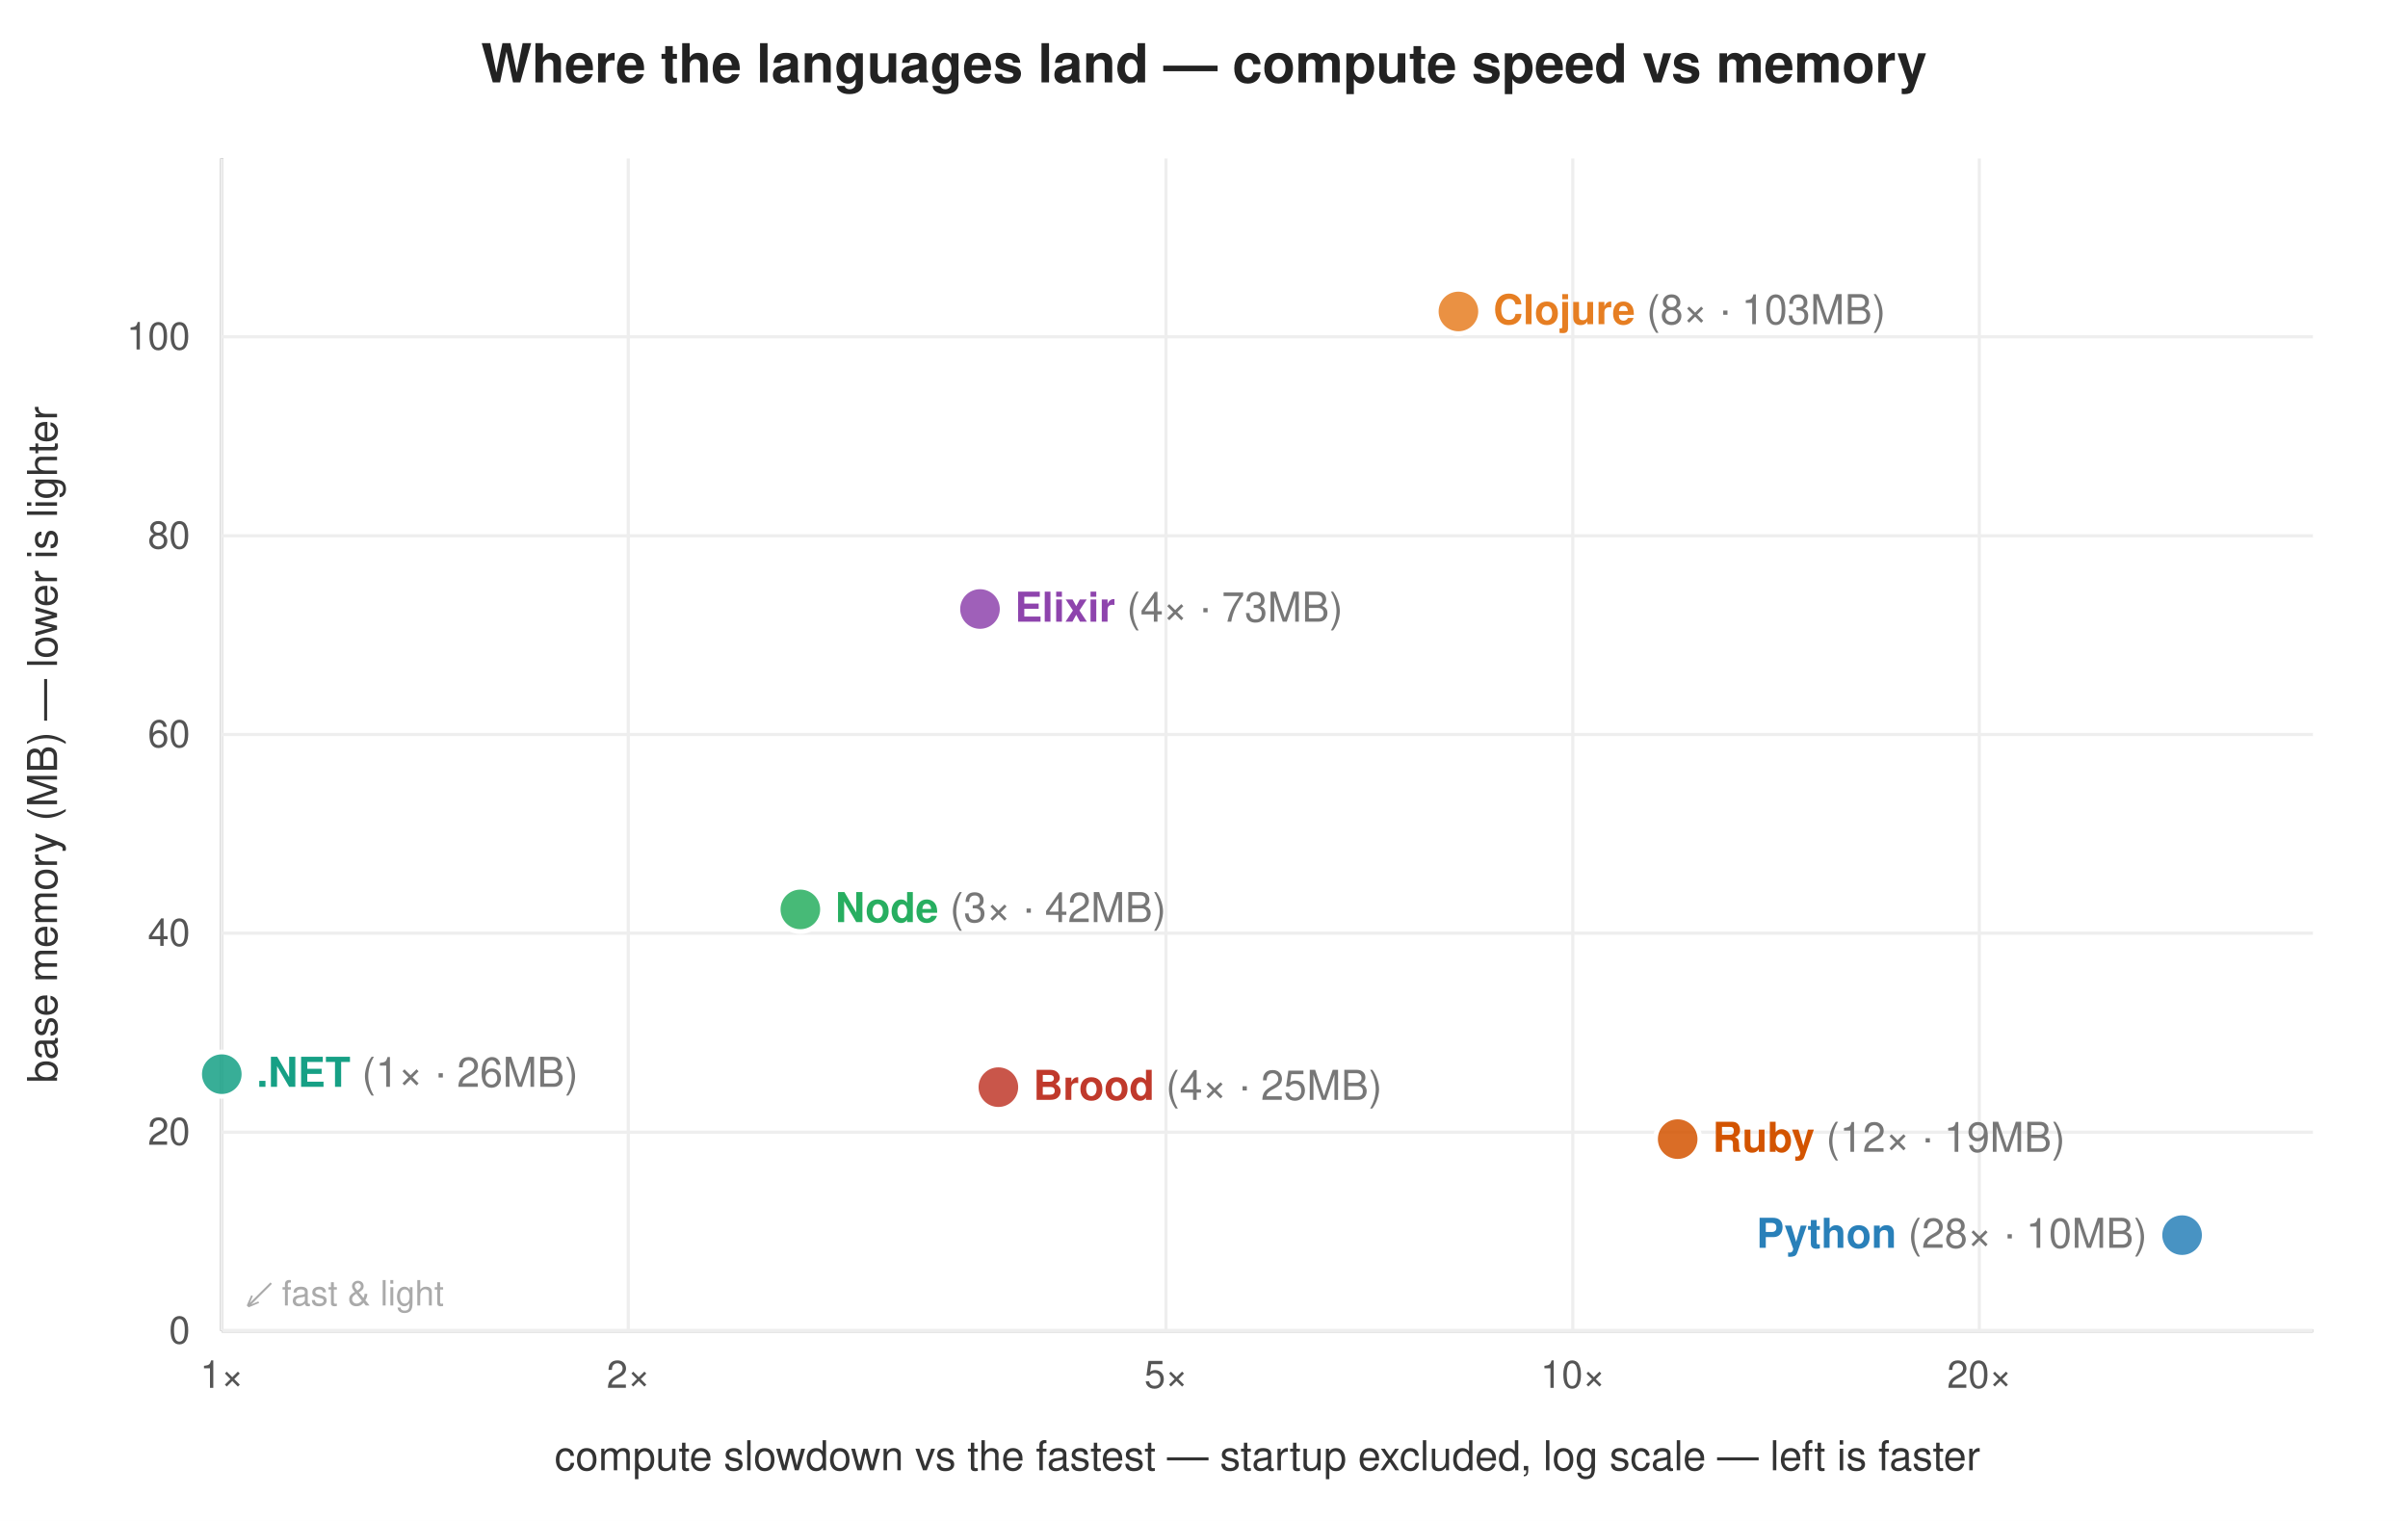
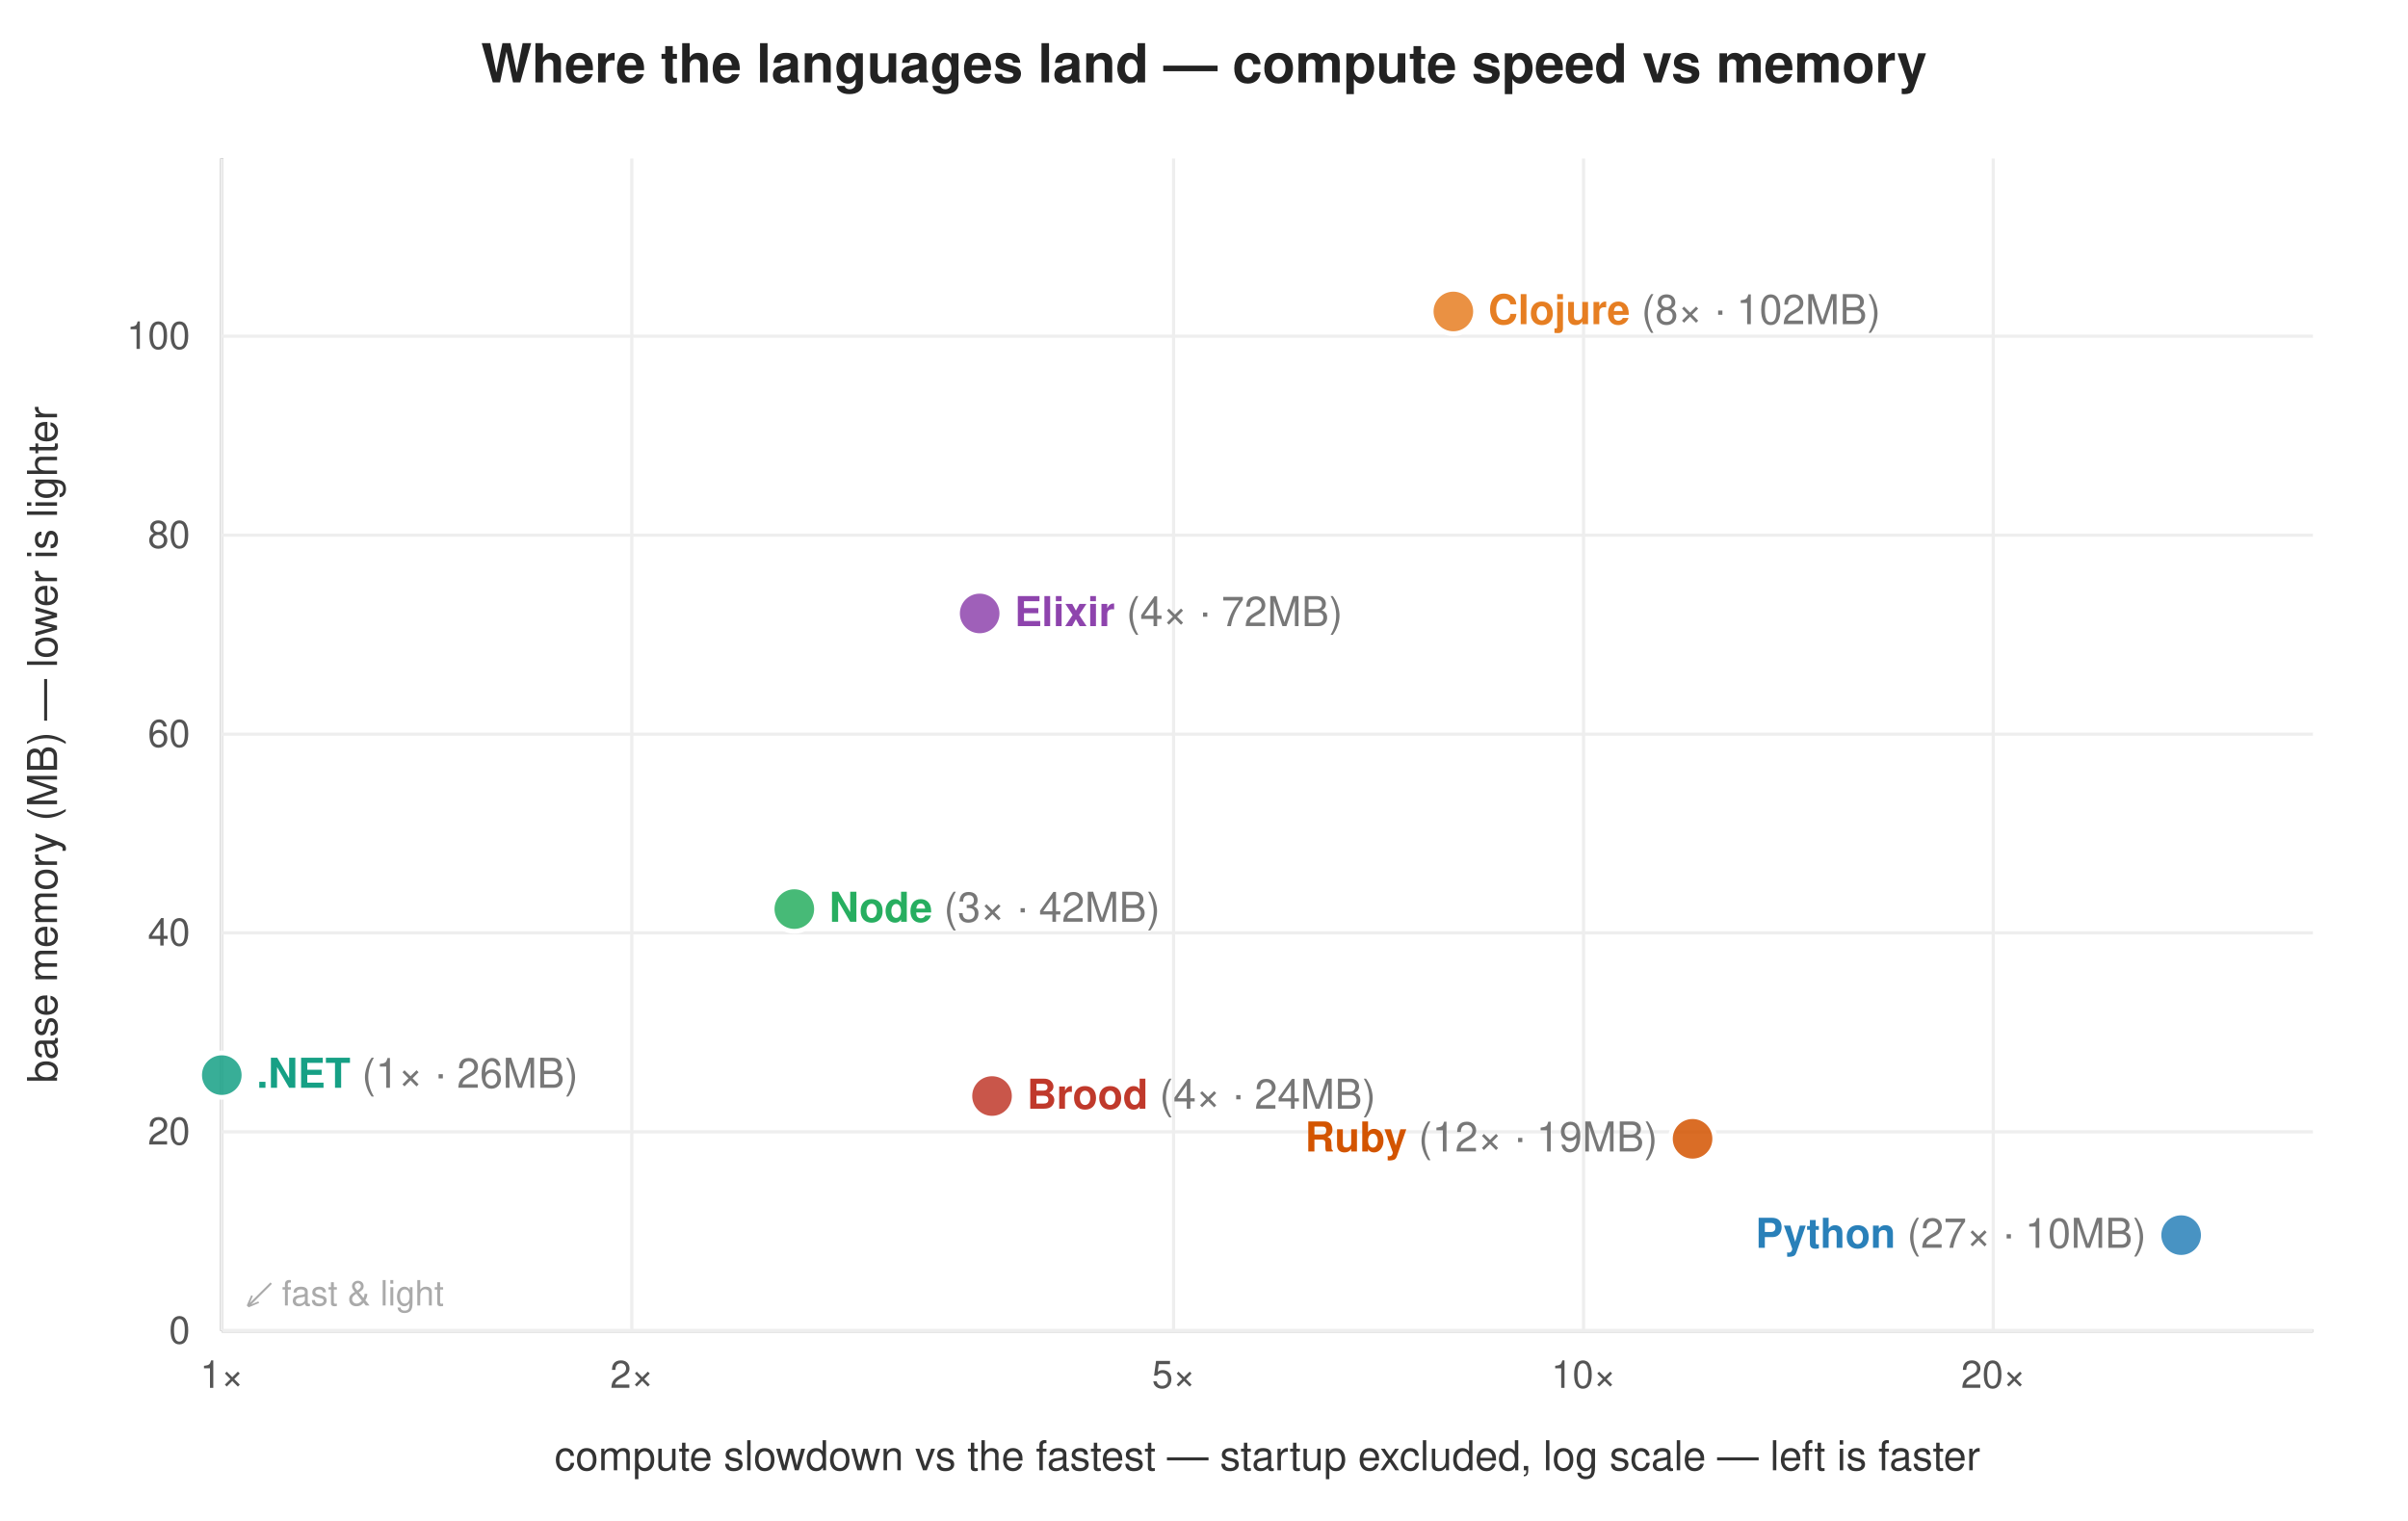
<svg xmlns="http://www.w3.org/2000/svg" width="760" height="480" viewBox="0 0 760 480" font-family="system-ui,Segoe UI,Helvetica,Arial,sans-serif">
  <rect width="760" height="480" fill="#ffffff" />
  <text x="380.0" y="26" text-anchor="middle" font-size="17" font-weight="700" fill="#222">Where the languages land — compute speed vs memory</text>
  <line x1="70" y1="420" x2="730" y2="420" stroke="#888" stroke-width="1" />
  <line x1="70" y1="50" x2="70" y2="420" stroke="#888" stroke-width="1" />
  <line x1="70.0" y1="50" x2="70.0" y2="420" stroke="#eee" stroke-width="1" />
  <text x="70.0" y="438" text-anchor="middle" font-size="12" fill="#555">1×</text>
-   <line x1="198.3" y1="50" x2="198.3" y2="420" stroke="#eee" stroke-width="1" />
-   <text x="198.3" y="438" text-anchor="middle" font-size="12" fill="#555">2×</text>
-   <line x1="368.0" y1="50" x2="368.0" y2="420" stroke="#eee" stroke-width="1" />
-   <text x="368.0" y="438" text-anchor="middle" font-size="12" fill="#555">5×</text>
-   <line x1="496.4" y1="50" x2="496.4" y2="420" stroke="#eee" stroke-width="1" />
-   <text x="496.4" y="438" text-anchor="middle" font-size="12" fill="#555">10×</text>
-   <line x1="624.7" y1="50" x2="624.7" y2="420" stroke="#eee" stroke-width="1" />
-   <text x="624.7" y="438" text-anchor="middle" font-size="12" fill="#555">20×</text>
+   <line x1="199.4" y1="50" x2="199.4" y2="420" stroke="#eee" stroke-width="1" />
+   <text x="199.4" y="438" text-anchor="middle" font-size="12" fill="#555">2×</text>
+   <line x1="370.4" y1="50" x2="370.4" y2="420" stroke="#eee" stroke-width="1" />
+   <text x="370.4" y="438" text-anchor="middle" font-size="12" fill="#555">5×</text>
+   <line x1="499.8" y1="50" x2="499.8" y2="420" stroke="#eee" stroke-width="1" />
+   <text x="499.8" y="438" text-anchor="middle" font-size="12" fill="#555">10×</text>
+   <line x1="629.1" y1="50" x2="629.1" y2="420" stroke="#eee" stroke-width="1" />
+   <text x="629.1" y="438" text-anchor="middle" font-size="12" fill="#555">20×</text>
  <line x1="70" y1="420.0" x2="730" y2="420.0" stroke="#eee" stroke-width="1" />
  <text x="60" y="424.0" text-anchor="end" font-size="12" fill="#555">0</text>
-   <line x1="70" y1="357.3" x2="730" y2="357.3" stroke="#eee" stroke-width="1" />
-   <text x="60" y="361.3" text-anchor="end" font-size="12" fill="#555">20</text>
-   <line x1="70" y1="294.5" x2="730" y2="294.5" stroke="#eee" stroke-width="1" />
-   <text x="60" y="298.5" text-anchor="end" font-size="12" fill="#555">40</text>
-   <line x1="70" y1="231.8" x2="730" y2="231.8" stroke="#eee" stroke-width="1" />
-   <text x="60" y="235.8" text-anchor="end" font-size="12" fill="#555">60</text>
-   <line x1="70" y1="169.1" x2="730" y2="169.1" stroke="#eee" stroke-width="1" />
-   <text x="60" y="173.1" text-anchor="end" font-size="12" fill="#555">80</text>
-   <line x1="70" y1="106.3" x2="730" y2="106.3" stroke="#eee" stroke-width="1" />
-   <text x="60" y="110.3" text-anchor="end" font-size="12" fill="#555">100</text>
+   <line x1="70" y1="357.2" x2="730" y2="357.2" stroke="#eee" stroke-width="1" />
+   <text x="60" y="361.2" text-anchor="end" font-size="12" fill="#555">20</text>
+   <line x1="70" y1="294.4" x2="730" y2="294.4" stroke="#eee" stroke-width="1" />
+   <text x="60" y="298.4" text-anchor="end" font-size="12" fill="#555">40</text>
+   <line x1="70" y1="231.7" x2="730" y2="231.7" stroke="#eee" stroke-width="1" />
+   <text x="60" y="235.7" text-anchor="end" font-size="12" fill="#555">60</text>
+   <line x1="70" y1="168.9" x2="730" y2="168.9" stroke="#eee" stroke-width="1" />
+   <text x="60" y="172.9" text-anchor="end" font-size="12" fill="#555">80</text>
+   <line x1="70" y1="106.1" x2="730" y2="106.1" stroke="#eee" stroke-width="1" />
+   <text x="60" y="110.1" text-anchor="end" font-size="12" fill="#555">100</text>
  <text x="400.0" y="464" text-anchor="middle" font-size="13" fill="#333">compute slowdown vs the fastest — startup excluded, log scale — left is faster</text>
  <text x="18" y="235.0" text-anchor="middle" font-size="13" fill="#333" transform="rotate(-90 18 235.0)">base memory (MB) — lower is lighter</text>
  <text x="78" y="412" font-size="11" fill="#aaa">↙ fast &amp; light</text>
-   <circle cx="688.7" cy="389.8" r="7" fill="#2980b9" fill-opacity="0.85" stroke="#fff" stroke-width="1.5" />
-   <text x="677.7" y="393.8" text-anchor="end" font-size="13" font-weight="600" fill="#2980b9">Python <tspan font-weight="400" fill="#777">(28× · 10MB)</tspan>
+   <circle cx="688.4" cy="389.8" r="7" fill="#2980b9" fill-opacity="0.85" stroke="#fff" stroke-width="1.5" />
+   <text x="677.4" y="393.8" text-anchor="end" font-size="13" font-weight="600" fill="#2980b9">Python <tspan font-weight="400" fill="#777">(27× · 10MB)</tspan>
  </text>
-   <circle cx="529.5" cy="359.5" r="7" fill="#d35400" fill-opacity="0.85" stroke="#fff" stroke-width="1.5" />
-   <text x="540.5" y="363.5" text-anchor="start" font-size="13" font-weight="600" fill="#d35400">Ruby <tspan font-weight="400" fill="#777">(12× · 19MB)</tspan>
+   <circle cx="534.2" cy="359.4" r="7" fill="#d35400" fill-opacity="0.85" stroke="#fff" stroke-width="1.5" />
+   <text x="523.2" y="363.4" text-anchor="end" font-size="13" font-weight="600" fill="#d35400">Ruby <tspan font-weight="400" fill="#777">(12× · 19MB)</tspan>
  </text>
-   <circle cx="315.1" cy="343.1" r="7" fill="#c0392b" fill-opacity="0.85" stroke="#fff" stroke-width="1.5" />
-   <text x="326.1" y="347.1" text-anchor="start" font-size="13" font-weight="600" fill="#c0392b">Brood <tspan font-weight="400" fill="#777">(4× · 25MB)</tspan>
+   <circle cx="313.1" cy="345.9" r="7" fill="#c0392b" fill-opacity="0.85" stroke="#fff" stroke-width="1.5" />
+   <text x="324.1" y="349.9" text-anchor="start" font-size="13" font-weight="600" fill="#c0392b">Brood <tspan font-weight="400" fill="#777">(4× · 24MB)</tspan>
  </text>
-   <circle cx="70.0" cy="339.0" r="7" fill="#16a085" fill-opacity="0.85" stroke="#fff" stroke-width="1.5" />
-   <text x="81.0" y="343.0" text-anchor="start" font-size="13" font-weight="600" fill="#16a085">.NET <tspan font-weight="400" fill="#777">(1× · 26MB)</tspan>
+   <circle cx="70.0" cy="339.3" r="7" fill="#16a085" fill-opacity="0.85" stroke="#fff" stroke-width="1.5" />
+   <text x="81.0" y="343.3" text-anchor="start" font-size="13" font-weight="600" fill="#16a085">.NET <tspan font-weight="400" fill="#777">(1× · 26MB)</tspan>
  </text>
-   <circle cx="252.6" cy="287.0" r="7" fill="#27ae60" fill-opacity="0.85" stroke="#fff" stroke-width="1.5" />
-   <text x="263.6" y="291.0" text-anchor="start" font-size="13" font-weight="600" fill="#27ae60">Node <tspan font-weight="400" fill="#777">(3× · 42MB)</tspan>
+   <circle cx="250.7" cy="286.9" r="7" fill="#27ae60" fill-opacity="0.85" stroke="#fff" stroke-width="1.5" />
+   <text x="261.7" y="290.9" text-anchor="start" font-size="13" font-weight="600" fill="#27ae60">Node <tspan font-weight="400" fill="#777">(3× · 42MB)</tspan>
  </text>
-   <circle cx="309.3" cy="192.2" r="7" fill="#8e44ad" fill-opacity="0.85" stroke="#fff" stroke-width="1.5" />
-   <text x="320.3" y="196.2" text-anchor="start" font-size="13" font-weight="600" fill="#8e44ad">Elixir <tspan font-weight="400" fill="#777">(4× · 73MB)</tspan>
+   <circle cx="309.2" cy="193.6" r="7" fill="#8e44ad" fill-opacity="0.85" stroke="#fff" stroke-width="1.5" />
+   <text x="320.2" y="197.6" text-anchor="start" font-size="13" font-weight="600" fill="#8e44ad">Elixir <tspan font-weight="400" fill="#777">(4× · 72MB)</tspan>
  </text>
-   <circle cx="460.3" cy="98.3" r="7" fill="#e67e22" fill-opacity="0.85" stroke="#fff" stroke-width="1.5" />
-   <text x="471.3" y="102.3" text-anchor="start" font-size="13" font-weight="600" fill="#e67e22">Clojure <tspan font-weight="400" fill="#777">(8× · 103MB)</tspan>
+   <circle cx="458.7" cy="98.3" r="7" fill="#e67e22" fill-opacity="0.85" stroke="#fff" stroke-width="1.5" />
+   <text x="469.7" y="102.3" text-anchor="start" font-size="13" font-weight="600" fill="#e67e22">Clojure <tspan font-weight="400" fill="#777">(8× · 102MB)</tspan>
  </text>
</svg>
